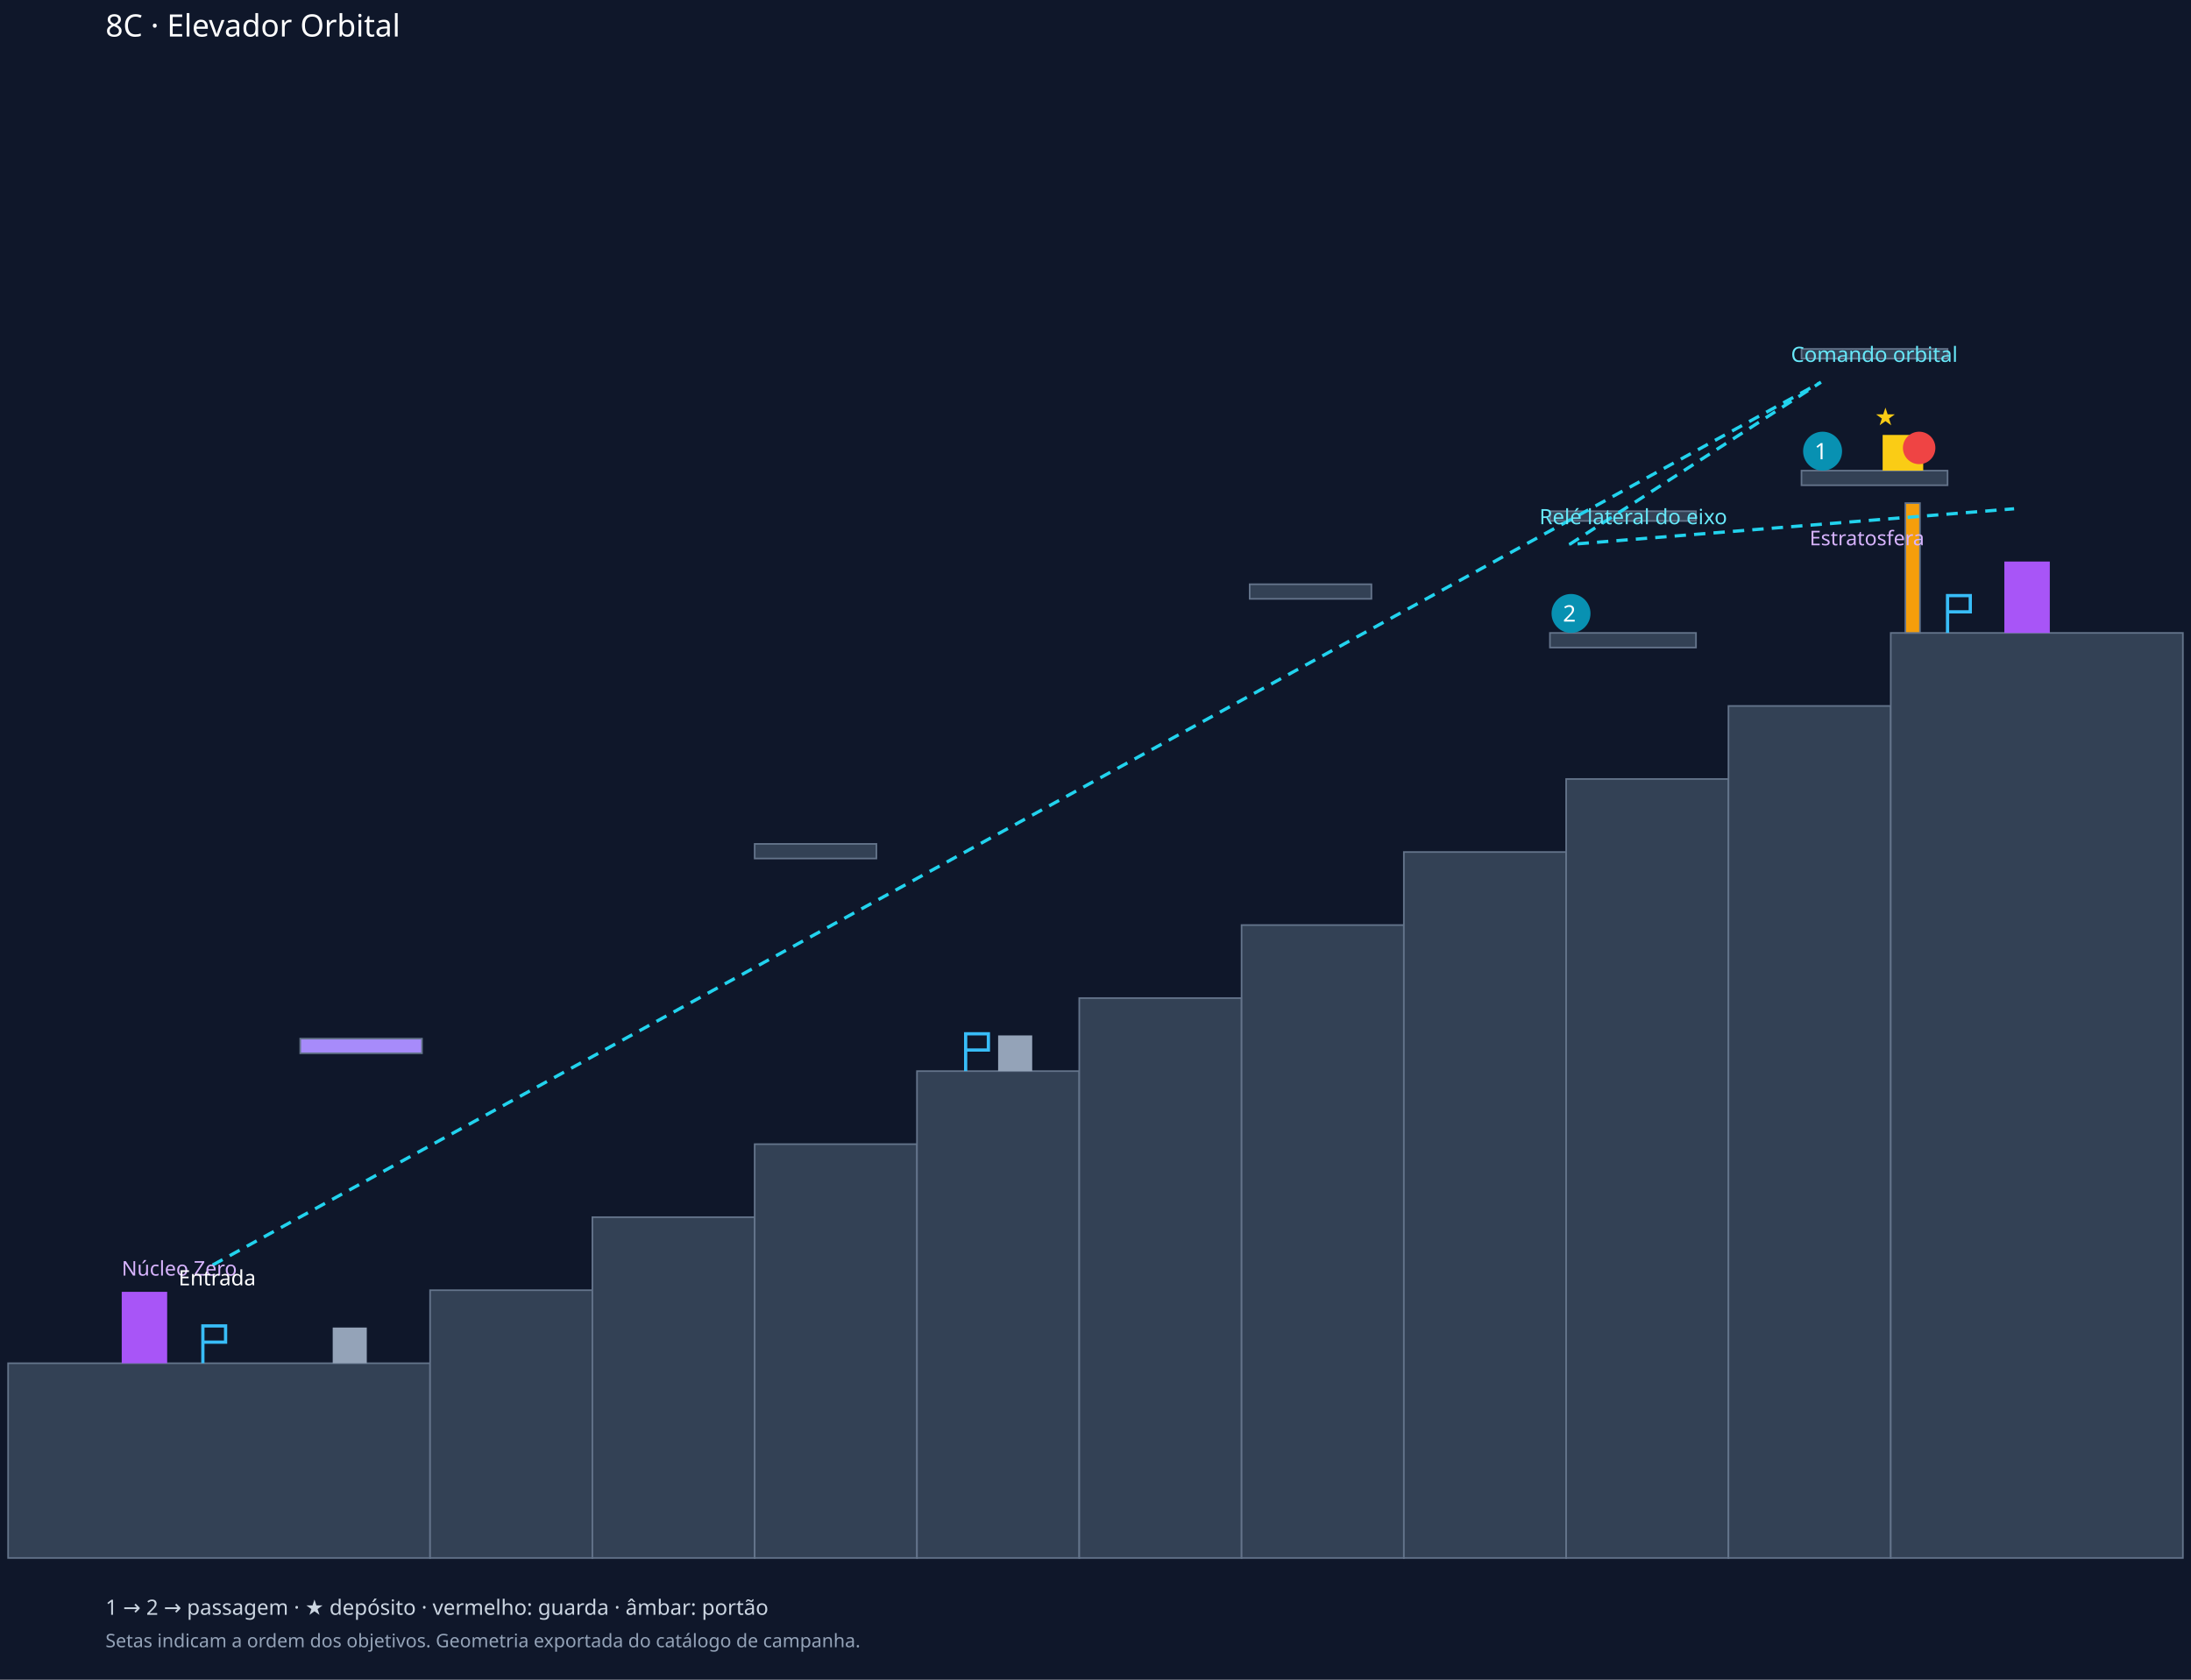
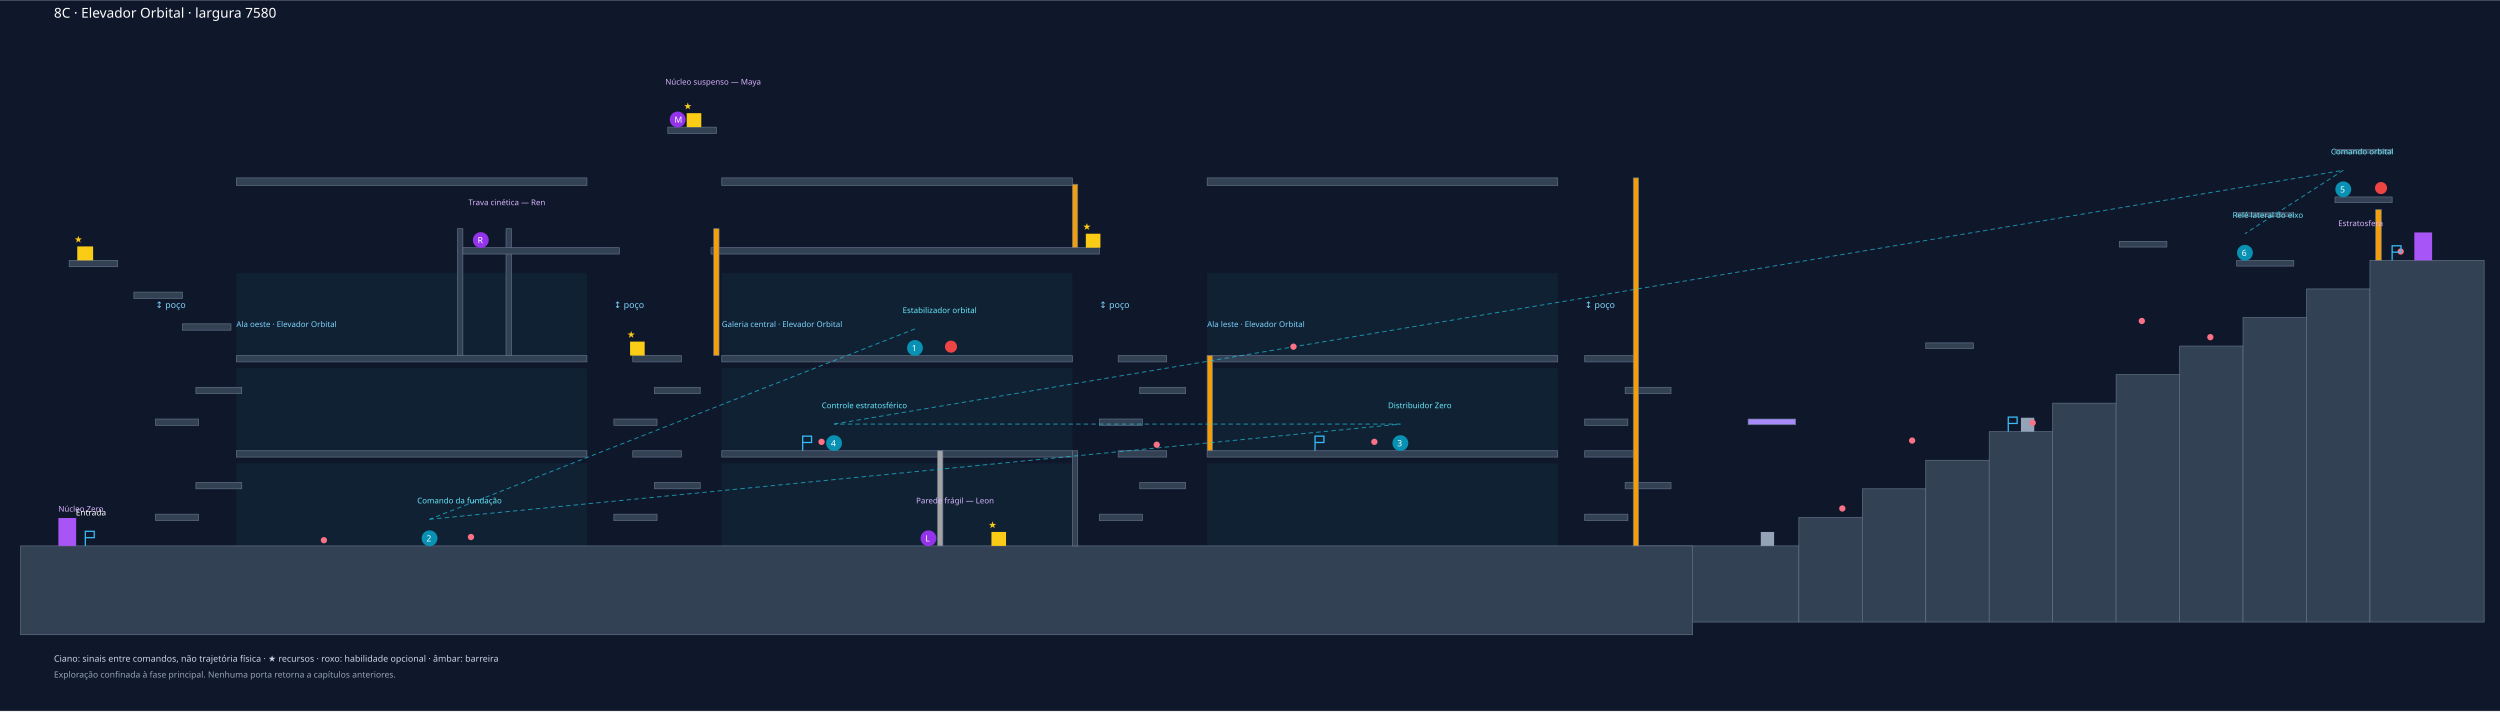
- <svg xmlns="http://www.w3.org/2000/svg" viewBox="-110 -680 2700 2070" width="1120" role="img" aria-label="Elevador Orbital">
-   <rect x="-110" y="-680" width="2700" height="2070" fill="#0f172a" />
-   <rect x="-100" y="1000" width="520" height="240" fill="#334155" stroke="#64748b" stroke-width="2" />
-   <rect x="420" y="910" width="200" height="330" fill="#334155" stroke="#64748b" stroke-width="2" />
-   <rect x="620" y="820" width="200" height="420" fill="#334155" stroke="#64748b" stroke-width="2" />
-   <rect x="820" y="730" width="200" height="510" fill="#334155" stroke="#64748b" stroke-width="2" />
-   <rect x="1020" y="640" width="200" height="600" fill="#334155" stroke="#64748b" stroke-width="2" />
-   <rect x="1220" y="550" width="200" height="690" fill="#334155" stroke="#64748b" stroke-width="2" />
-   <rect x="1420" y="460" width="200" height="780" fill="#334155" stroke="#64748b" stroke-width="2" />
-   <rect x="1620" y="370" width="200" height="870" fill="#334155" stroke="#64748b" stroke-width="2" />
-   <rect x="1820" y="280" width="200" height="960" fill="#334155" stroke="#64748b" stroke-width="2" />
-   <rect x="2020" y="190" width="200" height="1050" fill="#334155" stroke="#64748b" stroke-width="2" />
-   <rect x="2220" y="100" width="360" height="1140" fill="#334155" stroke="#64748b" stroke-width="2" />
-   <rect x="260" y="600" width="150" height="18" fill="#a78bfa" stroke="#64748b" stroke-width="2" />
-   <rect x="820" y="360" width="150" height="18" fill="#334155" stroke="#64748b" stroke-width="2" />
-   <rect x="1430" y="40" width="150" height="18" fill="#334155" stroke="#64748b" stroke-width="2" />
-   <rect x="2110" y="-100" width="180" height="18" fill="#334155" stroke="#64748b" stroke-width="2" />
-   <rect x="1800" y="100" width="180" height="18" fill="#334155" stroke="#64748b" stroke-width="2" />
-   <rect x="2110" y="-250" width="180" height="12" fill="#334155" stroke="#64748b" stroke-width="2" />
-   <rect x="1800" y="-50" width="180" height="12" fill="#334155" stroke="#64748b" stroke-width="2" />
-   <rect x="2238" y="-60" width="18" height="160" fill="#f59e0b" stroke="#64748b" stroke-width="2" />
-   <rect x="300" y="956" width="42" height="44" fill="#94a3b8" />
-   <rect x="1120" y="596" width="42" height="44" fill="#94a3b8" />
-   <rect x="2210" y="-144" width="50" height="44" fill="#facc15" />
-   <text x="2200" y="-156" fill="#facc15" font-size="30" font-family="sans-serif">★</text>
-   <polyline points="152,879 2134,-209 1824,-9 2372,-53" stroke="#22d3ee" stroke-width="4" stroke-dasharray="14 10" fill="none" />
-   <circle cx="2136" cy="-124" r="24" fill="#0891b2" />
-   <text x="2126" y="-114" fill="#fff" font-size="28" font-family="sans-serif">1</text>
-   <text x="2097" y="-234" fill="#67e8f9" font-size="26" font-family="sans-serif">Comando orbital</text>
-   <circle cx="1826" cy="76" r="24" fill="#0891b2" />
-   <text x="1816" y="86" fill="#fff" font-size="28" font-family="sans-serif">2</text>
-   <text x="1787" y="-34" fill="#67e8f9" font-size="26" font-family="sans-serif">Relé lateral do eixo</text>
-   <circle cx="2255" cy="-128" r="20" fill="#ef4444" />
-   <rect x="40" y="912" width="56" height="88" fill="#a855f7" />
-   <text x="40" y="892" fill="#d8b4fe" font-size="25" font-family="sans-serif">Núcleo Zero</text>
-   <rect x="2360" y="12" width="56" height="88" fill="#a855f7" />
-   <text x="2120" y="-8" fill="#d8b4fe" font-size="25" font-family="sans-serif">Estratosfera</text>
-   <path d="M140,1000v-46h28v20h-28" fill="none" stroke="#38bdf8" stroke-width="4" />
-   <path d="M1080,640v-46h28v20h-28" fill="none" stroke="#38bdf8" stroke-width="4" />
-   <path d="M2290,100v-46h28v20h-28" fill="none" stroke="#38bdf8" stroke-width="4" />
-   <text x="110" y="904" fill="#fff" font-size="26" font-family="sans-serif">Entrada</text>
-   <text x="20" y="-635" fill="#fff" font-size="38" font-family="sans-serif">8C · Elevador Orbital</text>
-   <text x="20" y="1310" fill="#cbd5e1" font-size="26" font-family="sans-serif">1 → 2 → passagem · ★ depósito · vermelho: guarda · âmbar: portão</text>
-   <text x="20" y="1350" fill="#94a3b8" font-size="23" font-family="sans-serif">Setas indicam a ordem dos objetivos. Geometria exportada do catálogo de campanha.</text>
+ <svg xmlns="http://www.w3.org/2000/svg" viewBox="-150 -720 7880 2240" width="1800" height="512" role="img" aria-label="Elevador Orbital">
+   <rect x="-150" y="-720" width="7880" height="2240" fill="#0f172a" />
+   <rect x="595" y="740" width="1105" height="260" fill="#164e63" opacity="0.18" />
+   <rect x="595" y="440" width="1105" height="260" fill="#164e63" opacity="0.18" />
+   <rect x="595" y="140" width="1105" height="260" fill="#164e63" opacity="0.18" />
+   <rect x="2125" y="740" width="1105" height="260" fill="#164e63" opacity="0.18" />
+   <rect x="2125" y="440" width="1105" height="260" fill="#164e63" opacity="0.18" />
+   <rect x="2125" y="140" width="1105" height="260" fill="#164e63" opacity="0.18" />
+   <rect x="3655" y="740" width="1105" height="260" fill="#164e63" opacity="0.18" />
+   <rect x="3655" y="440" width="1105" height="260" fill="#164e63" opacity="0.18" />
+   <rect x="3655" y="140" width="1105" height="260" fill="#164e63" opacity="0.18" />
+   <text x="340" y="250" fill="#7dd3fc" font-size="28" font-family="sans-serif">↕ poço</text>
+   <text x="1785" y="250" fill="#7dd3fc" font-size="28" font-family="sans-serif">↕ poço</text>
+   <text x="3315" y="250" fill="#7dd3fc" font-size="28" font-family="sans-serif">↕ poço</text>
+   <text x="4845" y="250" fill="#7dd3fc" font-size="28" font-family="sans-serif">↕ poço</text>
+   <text x="595" y="310" fill="#7dd3fc" font-size="25" font-family="sans-serif">Ala oeste · Elevador Orbital</text>
+   <text x="2125" y="310" fill="#7dd3fc" font-size="25" font-family="sans-serif">Galeria central · Elevador Orbital</text>
+   <text x="3655" y="310" fill="#7dd3fc" font-size="25" font-family="sans-serif">Ala leste · Elevador Orbital</text>
+   <rect x="5000" y="1000" width="520" height="240" fill="#334155" stroke="#64748b" stroke-width="2" />
+   <rect x="5520" y="910" width="200" height="330" fill="#334155" stroke="#64748b" stroke-width="2" />
+   <rect x="5720" y="820" width="200" height="420" fill="#334155" stroke="#64748b" stroke-width="2" />
+   <rect x="5920" y="730" width="200" height="510" fill="#334155" stroke="#64748b" stroke-width="2" />
+   <rect x="6120" y="640" width="200" height="600" fill="#334155" stroke="#64748b" stroke-width="2" />
+   <rect x="6320" y="550" width="200" height="690" fill="#334155" stroke="#64748b" stroke-width="2" />
+   <rect x="6520" y="460" width="200" height="780" fill="#334155" stroke="#64748b" stroke-width="2" />
+   <rect x="6720" y="370" width="200" height="870" fill="#334155" stroke="#64748b" stroke-width="2" />
+   <rect x="6920" y="280" width="200" height="960" fill="#334155" stroke="#64748b" stroke-width="2" />
+   <rect x="7120" y="190" width="200" height="1050" fill="#334155" stroke="#64748b" stroke-width="2" />
+   <rect x="7320" y="100" width="360" height="1140" fill="#334155" stroke="#64748b" stroke-width="2" />
+   <rect x="5360" y="600" width="150" height="18" fill="#a78bfa" stroke="#64748b" stroke-width="2" />
+   <rect x="5920" y="360" width="150" height="18" fill="#334155" stroke="#64748b" stroke-width="2" />
+   <rect x="6530" y="40" width="150" height="18" fill="#334155" stroke="#64748b" stroke-width="2" />
+   <rect x="7210" y="-100" width="180" height="18" fill="#334155" stroke="#64748b" stroke-width="2" />
+   <rect x="6900" y="100" width="180" height="18" fill="#334155" stroke="#64748b" stroke-width="2" />
+   <rect x="7210" y="-250" width="180" height="12" fill="#334155" stroke="#64748b" stroke-width="2" />
+   <rect x="6900" y="-50" width="180" height="12" fill="#334155" stroke="#64748b" stroke-width="2" />
+   <rect x="7338" y="-60" width="18" height="160" fill="#f59e0b" stroke="#64748b" stroke-width="2" />
+   <rect x="-85" y="1000" width="5270" height="280" fill="#334155" stroke="#64748b" stroke-width="2" />
+   <rect x="595" y="700" width="1105" height="20" fill="#334155" stroke="#64748b" stroke-width="2" />
+   <rect x="595" y="400" width="1105" height="20" fill="#334155" stroke="#64748b" stroke-width="2" />
+   <rect x="595" y="-160" width="1105" height="24" fill="#334155" stroke="#64748b" stroke-width="2" />
+   <rect x="2125" y="700" width="1105" height="20" fill="#334155" stroke="#64748b" stroke-width="2" />
+   <rect x="2125" y="400" width="1105" height="20" fill="#334155" stroke="#64748b" stroke-width="2" />
+   <rect x="2125" y="-160" width="1105" height="24" fill="#334155" stroke="#64748b" stroke-width="2" />
+   <rect x="3655" y="700" width="1105" height="20" fill="#334155" stroke="#64748b" stroke-width="2" />
+   <rect x="3655" y="400" width="1105" height="20" fill="#334155" stroke="#64748b" stroke-width="2" />
+   <rect x="3655" y="-160" width="1105" height="24" fill="#334155" stroke="#64748b" stroke-width="2" />
+   <rect x="340" y="900" width="136" height="20" fill="#334155" stroke="#64748b" stroke-width="2" />
+   <rect x="467.5" y="800" width="144.5" height="20" fill="#334155" stroke="#64748b" stroke-width="2" />
+   <rect x="340" y="600" width="136" height="20" fill="#334155" stroke="#64748b" stroke-width="2" />
+   <rect x="467.5" y="500" width="144.5" height="20" fill="#334155" stroke="#64748b" stroke-width="2" />
+   <rect x="1785" y="900" width="136" height="20" fill="#334155" stroke="#64748b" stroke-width="2" />
+   <rect x="1912.5" y="800" width="144.5" height="20" fill="#334155" stroke="#64748b" stroke-width="2" />
+   <rect x="1785" y="600" width="136" height="20" fill="#334155" stroke="#64748b" stroke-width="2" />
+   <rect x="1912.5" y="500" width="144.5" height="20" fill="#334155" stroke="#64748b" stroke-width="2" />
+   <rect x="3315" y="900" width="136" height="20" fill="#334155" stroke="#64748b" stroke-width="2" />
+   <rect x="3442.5" y="800" width="144.5" height="20" fill="#334155" stroke="#64748b" stroke-width="2" />
+   <rect x="3315" y="600" width="136" height="20" fill="#334155" stroke="#64748b" stroke-width="2" />
+   <rect x="3442.5" y="500" width="144.5" height="20" fill="#334155" stroke="#64748b" stroke-width="2" />
+   <rect x="4845" y="900" width="136" height="20" fill="#334155" stroke="#64748b" stroke-width="2" />
+   <rect x="4972.5" y="800" width="144.5" height="20" fill="#334155" stroke="#64748b" stroke-width="2" />
+   <rect x="4845" y="600" width="136" height="20" fill="#334155" stroke="#64748b" stroke-width="2" />
+   <rect x="4972.5" y="500" width="144.5" height="20" fill="#334155" stroke="#64748b" stroke-width="2" />
+   <rect x="1844.5" y="700" width="153" height="20" fill="#334155" stroke="#64748b" stroke-width="2" />
+   <rect x="1844.5" y="400" width="153" height="20" fill="#334155" stroke="#64748b" stroke-width="2" />
+   <rect x="3374.5" y="700" width="153" height="20" fill="#334155" stroke="#64748b" stroke-width="2" />
+   <rect x="3374.5" y="400" width="153" height="20" fill="#334155" stroke="#64748b" stroke-width="2" />
+   <rect x="4845" y="700" width="153" height="20" fill="#334155" stroke="#64748b" stroke-width="2" />
+   <rect x="4845" y="400" width="153" height="20" fill="#334155" stroke="#64748b" stroke-width="2" />
+   <rect x="1292" y="0" width="17" height="400" fill="#334155" stroke="#64748b" stroke-width="2" />
+   <rect x="1445" y="0" width="17" height="400" fill="#334155" stroke="#64748b" stroke-width="2" />
+   <rect x="1309" y="60" width="493" height="20" fill="#334155" stroke="#64748b" stroke-width="2" />
+   <rect x="2091" y="60" width="1224" height="20" fill="#334155" stroke="#64748b" stroke-width="2" />
+   <rect x="1955" y="-320" width="153" height="20" fill="#334155" stroke="#64748b" stroke-width="2" />
+   <rect x="2805" y="700" width="17" height="300" fill="#a3a3a3" stroke="#64748b" stroke-width="2" />
+   <rect x="3230" y="700" width="17" height="300" fill="#334155" stroke="#64748b" stroke-width="2" />
+   <rect x="2099.5" y="0" width="17" height="400" fill="#f59e0b" stroke="#64748b" stroke-width="2" />
+   <rect x="3230" y="-140" width="17" height="200" fill="#f59e0b" stroke="#64748b" stroke-width="2" />
+   <rect x="3655" y="400" width="17" height="300" fill="#f59e0b" stroke="#64748b" stroke-width="2" />
+   <rect x="4998" y="-160" width="17" height="1160" fill="#f59e0b" stroke="#64748b" stroke-width="2" />
+   <rect x="425" y="300" width="153" height="20" fill="#334155" stroke="#64748b" stroke-width="2" />
+   <rect x="272" y="200" width="153" height="20" fill="#334155" stroke="#64748b" stroke-width="2" />
+   <rect x="68" y="100" width="153" height="20" fill="#334155" stroke="#64748b" stroke-width="2" />
+   <rect x="5400" y="956" width="42" height="44" fill="#94a3b8" />
+   <rect x="6220" y="596" width="42" height="44" fill="#94a3b8" />
+   <rect x="93.5" y="56" width="50" height="44" fill="#facc15" />
+   <text x="83.5" y="44" fill="#facc15" font-size="30" font-family="sans-serif">★</text>
+   <rect x="3272.5" y="16" width="46" height="44" fill="#facc15" />
+   <text x="3262.5" y="4" fill="#facc15" font-size="30" font-family="sans-serif">★</text>
+   <rect x="2014.5" y="-364" width="46" height="44" fill="#facc15" />
+   <text x="2004.5" y="-376" fill="#facc15" font-size="30" font-family="sans-serif">★</text>
+   <rect x="2975" y="956" width="46" height="44" fill="#facc15" />
+   <text x="2965" y="944" fill="#facc15" font-size="30" font-family="sans-serif">★</text>
+   <rect x="1836" y="356" width="46" height="44" fill="#facc15" />
+   <text x="1826" y="344" fill="#facc15" font-size="30" font-family="sans-serif">★</text>
+   <path d="M2734,316L1204,916" stroke="#22d3ee" opacity=".65" stroke-width="3" stroke-dasharray="14 10" fill="none" />
+   <path d="M1204,916L4264,616" stroke="#22d3ee" opacity=".65" stroke-width="3" stroke-dasharray="14 10" fill="none" />
+   <path d="M4264,616L2479,616" stroke="#22d3ee" opacity=".65" stroke-width="3" stroke-dasharray="14 10" fill="none" />
+   <path d="M2479,616L7236,-184" stroke="#22d3ee" opacity=".65" stroke-width="3" stroke-dasharray="14 10" fill="none" />
+   <path d="M7236,-184L6926,16" stroke="#22d3ee" opacity=".65" stroke-width="3" stroke-dasharray="14 10" fill="none" />
+   <circle cx="2734" cy="376" r="25" fill="#0891b2" />
+   <text x="2724" y="386" fill="#fff" font-size="27" font-family="sans-serif">1</text>
+   <text x="2695" y="266" fill="#67e8f9" font-size="25" font-family="sans-serif">Estabilizador orbital</text>
+   <circle cx="1204" cy="976" r="25" fill="#0891b2" />
+   <text x="1194" y="986" fill="#fff" font-size="27" font-family="sans-serif">2</text>
+   <text x="1165" y="866" fill="#67e8f9" font-size="25" font-family="sans-serif">Comando da fundação</text>
+   <circle cx="4264" cy="676" r="25" fill="#0891b2" />
+   <text x="4254" y="686" fill="#fff" font-size="27" font-family="sans-serif">3</text>
+   <text x="4225" y="566" fill="#67e8f9" font-size="25" font-family="sans-serif">Distribuidor Zero</text>
+   <circle cx="2479" cy="676" r="25" fill="#0891b2" />
+   <text x="2469" y="686" fill="#fff" font-size="27" font-family="sans-serif">4</text>
+   <text x="2440" y="566" fill="#67e8f9" font-size="25" font-family="sans-serif">Controle estratosférico</text>
+   <circle cx="7236" cy="-124" r="25" fill="#0891b2" />
+   <text x="7226" y="-114" fill="#fff" font-size="27" font-family="sans-serif">5</text>
+   <text x="7197" y="-234" fill="#67e8f9" font-size="25" font-family="sans-serif">Comando orbital</text>
+   <circle cx="6926" cy="76" r="25" fill="#0891b2" />
+   <text x="6916" y="86" fill="#fff" font-size="27" font-family="sans-serif">6</text>
+   <text x="6887" y="-34" fill="#67e8f9" font-size="25" font-family="sans-serif">Relé lateral do eixo</text>
+   <circle cx="1365.5" cy="36" r="25" fill="#9333ea" />
+   <text x="1355.5" y="46" fill="#fff" font-size="27" font-family="sans-serif">R</text>
+   <text x="1326.5" y="-74" fill="#d8b4fe" font-size="25" font-family="sans-serif">Trava cinética — Ren</text>
+   <circle cx="1986" cy="-344" r="25" fill="#9333ea" />
+   <text x="1976" y="-334" fill="#fff" font-size="27" font-family="sans-serif">M</text>
+   <text x="1947" y="-454" fill="#d8b4fe" font-size="25" font-family="sans-serif">Núcleo suspenso — Maya</text>
+   <circle cx="2776.5" cy="976" r="25" fill="#9333ea" />
+   <text x="2766.5" y="986" fill="#fff" font-size="27" font-family="sans-serif">L</text>
+   <text x="2737.5" y="866" fill="#d8b4fe" font-size="25" font-family="sans-serif">Parede frágil — Leon</text>
+   <circle cx="5657" cy="882" r="10" fill="#fb7185" />
+   <circle cx="5877" cy="668" r="10" fill="#fb7185" />
+   <circle cx="6257" cy="612" r="10" fill="#fb7185" />
+   <circle cx="6601" cy="291" r="10" fill="#fb7185" />
+   <circle cx="6817" cy="342" r="10" fill="#fb7185" />
+   <circle cx="7417" cy="72" r="10" fill="#fb7185" />
+   <circle cx="7355" cy="-128" r="19" fill="#ef4444" />
+   <circle cx="2847.5" cy="372" r="19" fill="#ef4444" />
+   <circle cx="1334.5" cy="972" r="10" fill="#fb7185" />
+   <circle cx="4182" cy="672" r="10" fill="#fb7185" />
+   <circle cx="3927" cy="372" r="10" fill="#fb7185" />
+   <circle cx="871" cy="982" r="10" fill="#fb7185" />
+   <circle cx="3496" cy="681" r="10" fill="#fb7185" />
+   <circle cx="2439.5" cy="672" r="10" fill="#fb7185" />
+   <rect x="34" y="912" width="56" height="88" fill="#a855f7" />
+   <text x="34" y="892" fill="#d8b4fe" font-size="25" font-family="sans-serif">Núcleo Zero</text>
+   <rect x="7460" y="12" width="56" height="88" fill="#a855f7" />
+   <text x="7220" y="-8" fill="#d8b4fe" font-size="25" font-family="sans-serif">Estratosfera</text>
+   <path d="M119,1000v-46h28v20h-28" fill="none" stroke="#38bdf8" stroke-width="4" />
+   <path d="M2380,700v-46h28v20h-28" fill="none" stroke="#38bdf8" stroke-width="4" />
+   <path d="M3995,700v-46h28v20h-28" fill="none" stroke="#38bdf8" stroke-width="4" />
+   <path d="M6180,640v-46h28v20h-28" fill="none" stroke="#38bdf8" stroke-width="4" />
+   <path d="M7390,100v-46h28v20h-28" fill="none" stroke="#38bdf8" stroke-width="4" />
+   <text x="89" y="904" fill="#fff" font-size="26" font-family="sans-serif">Entrada</text>
+   <text x="20" y="-665" fill="#fff" font-size="43" font-family="sans-serif">8C · Elevador Orbital · largura 7580</text>
+   <text x="20" y="1365" fill="#cbd5e1" font-size="28" font-family="sans-serif">Ciano: sinais entre comandos, não trajetória física · ★ recursos · roxo: habilidade opcional · âmbar: barreira</text>
+   <text x="20" y="1415" fill="#94a3b8" font-size="27" font-family="sans-serif">Exploração confinada à fase principal. Nenhuma porta retorna a capítulos anteriores.</text>
</svg>
